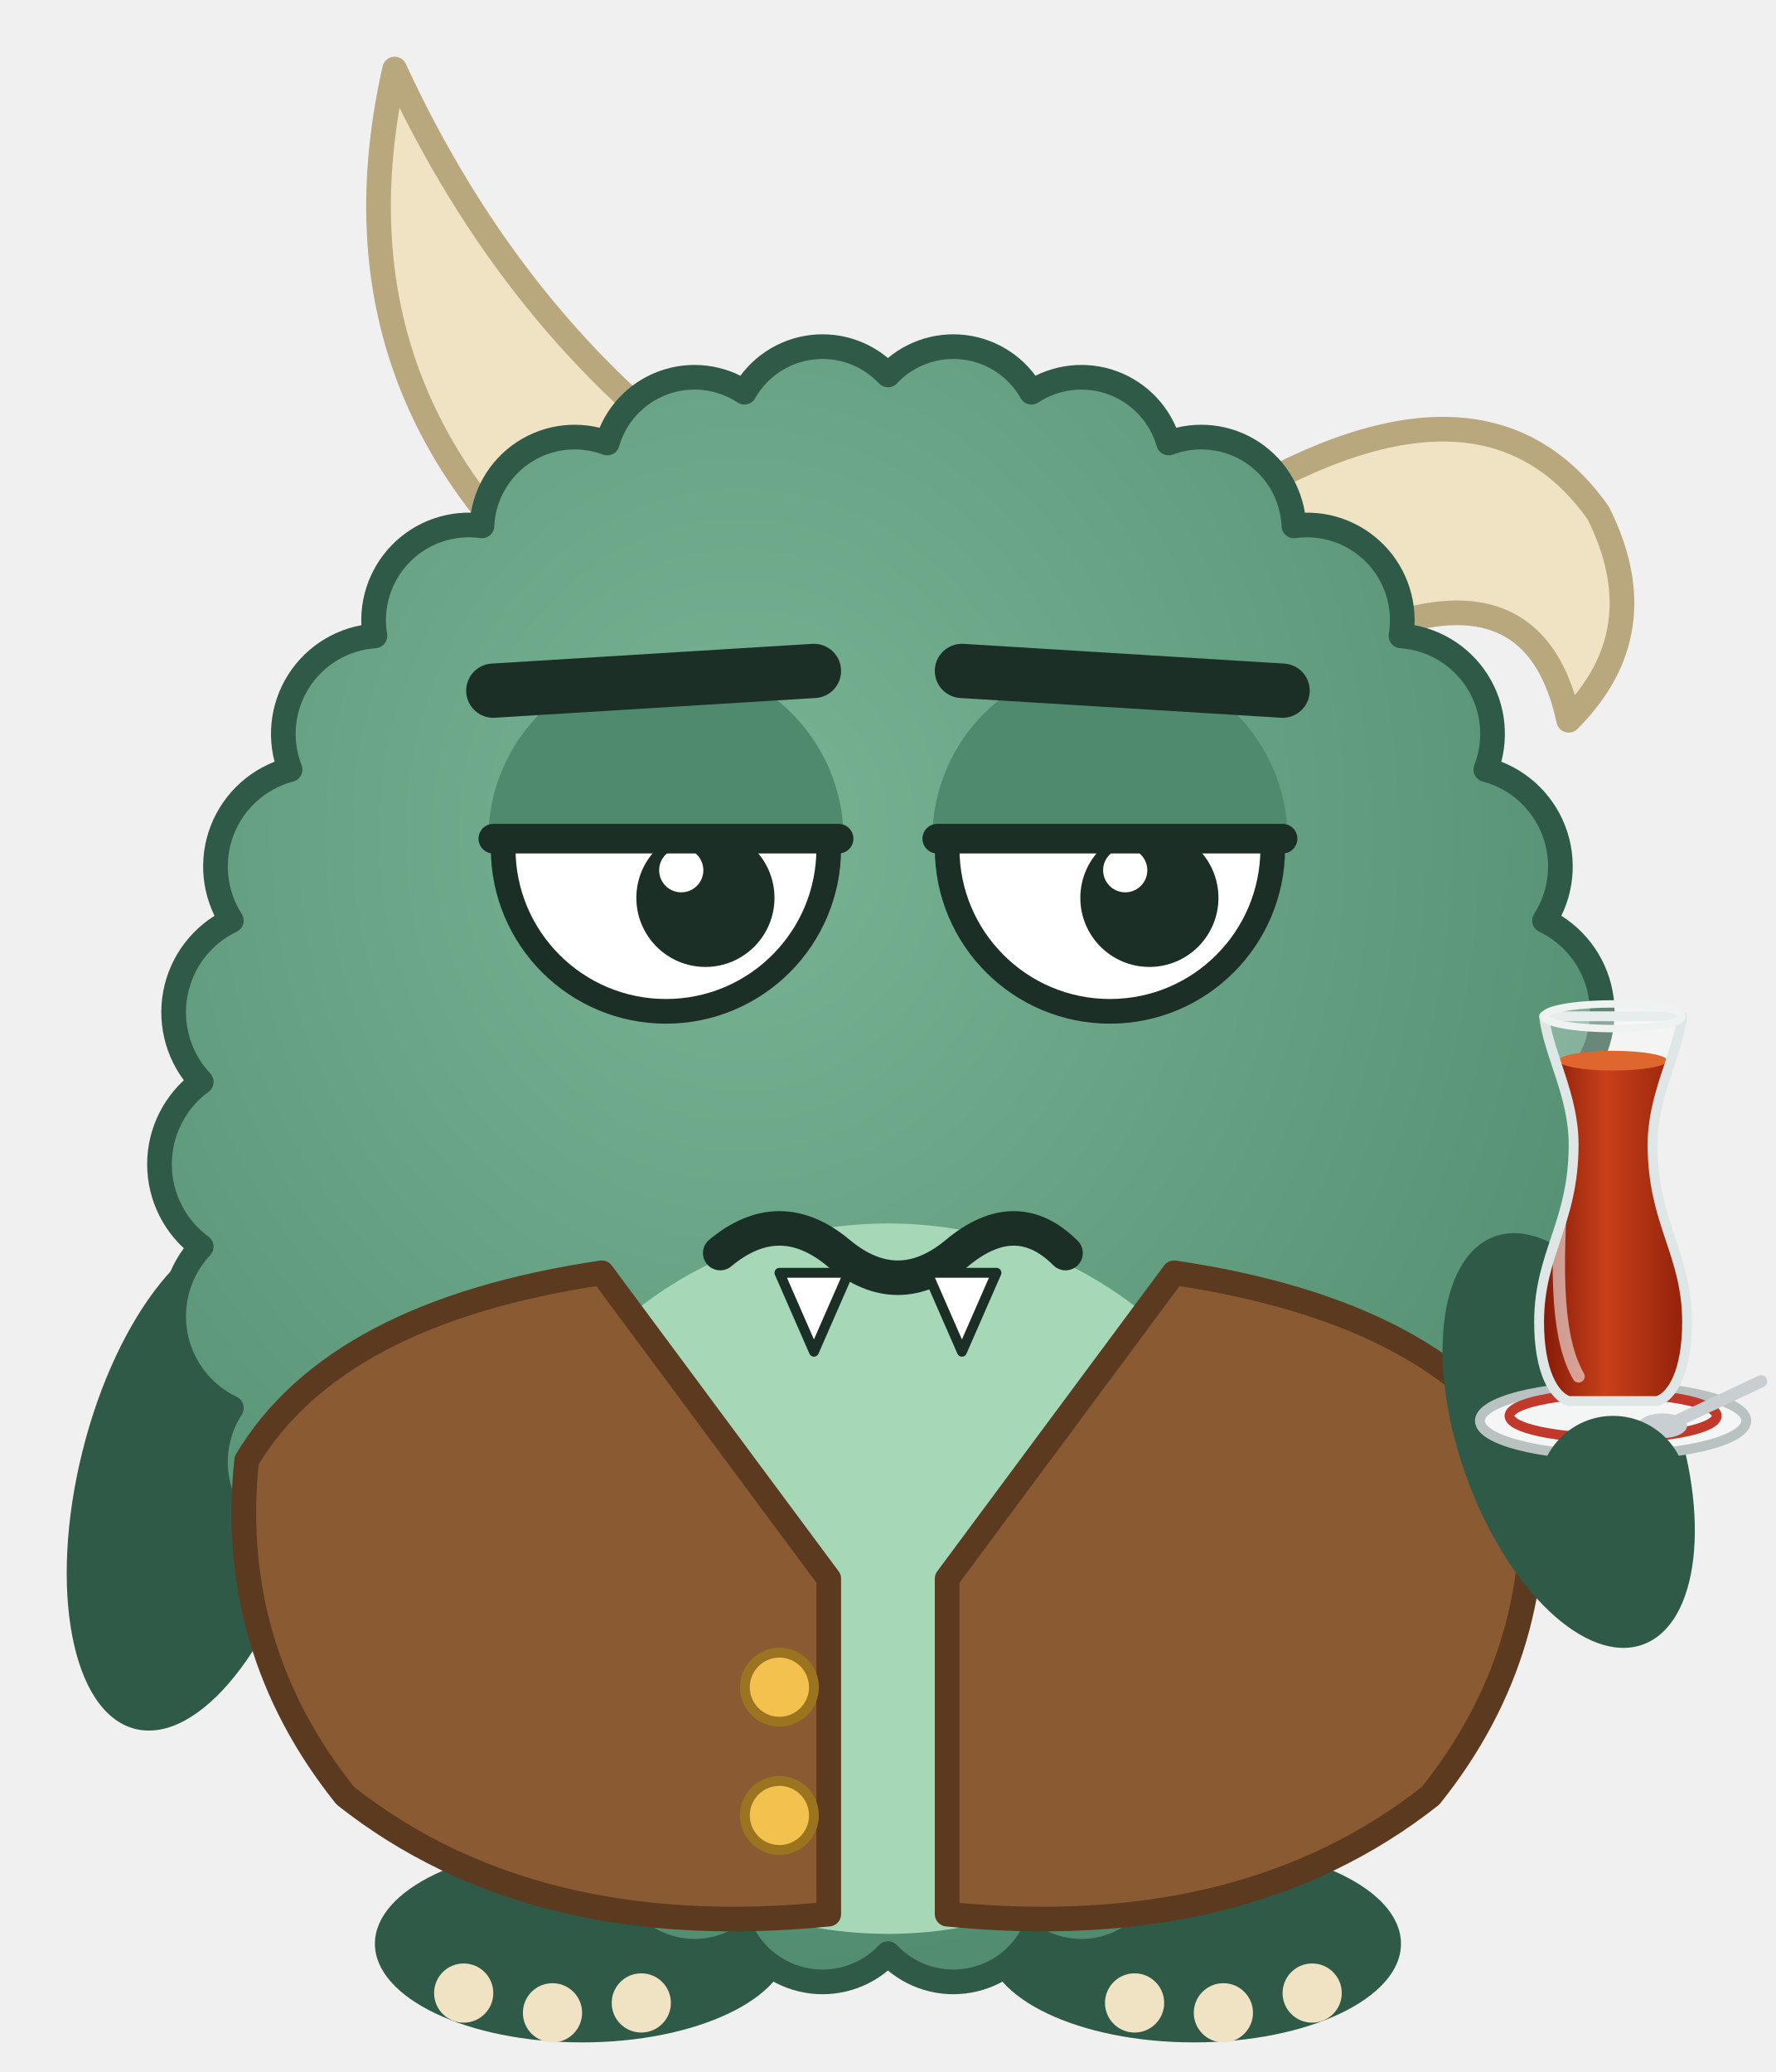
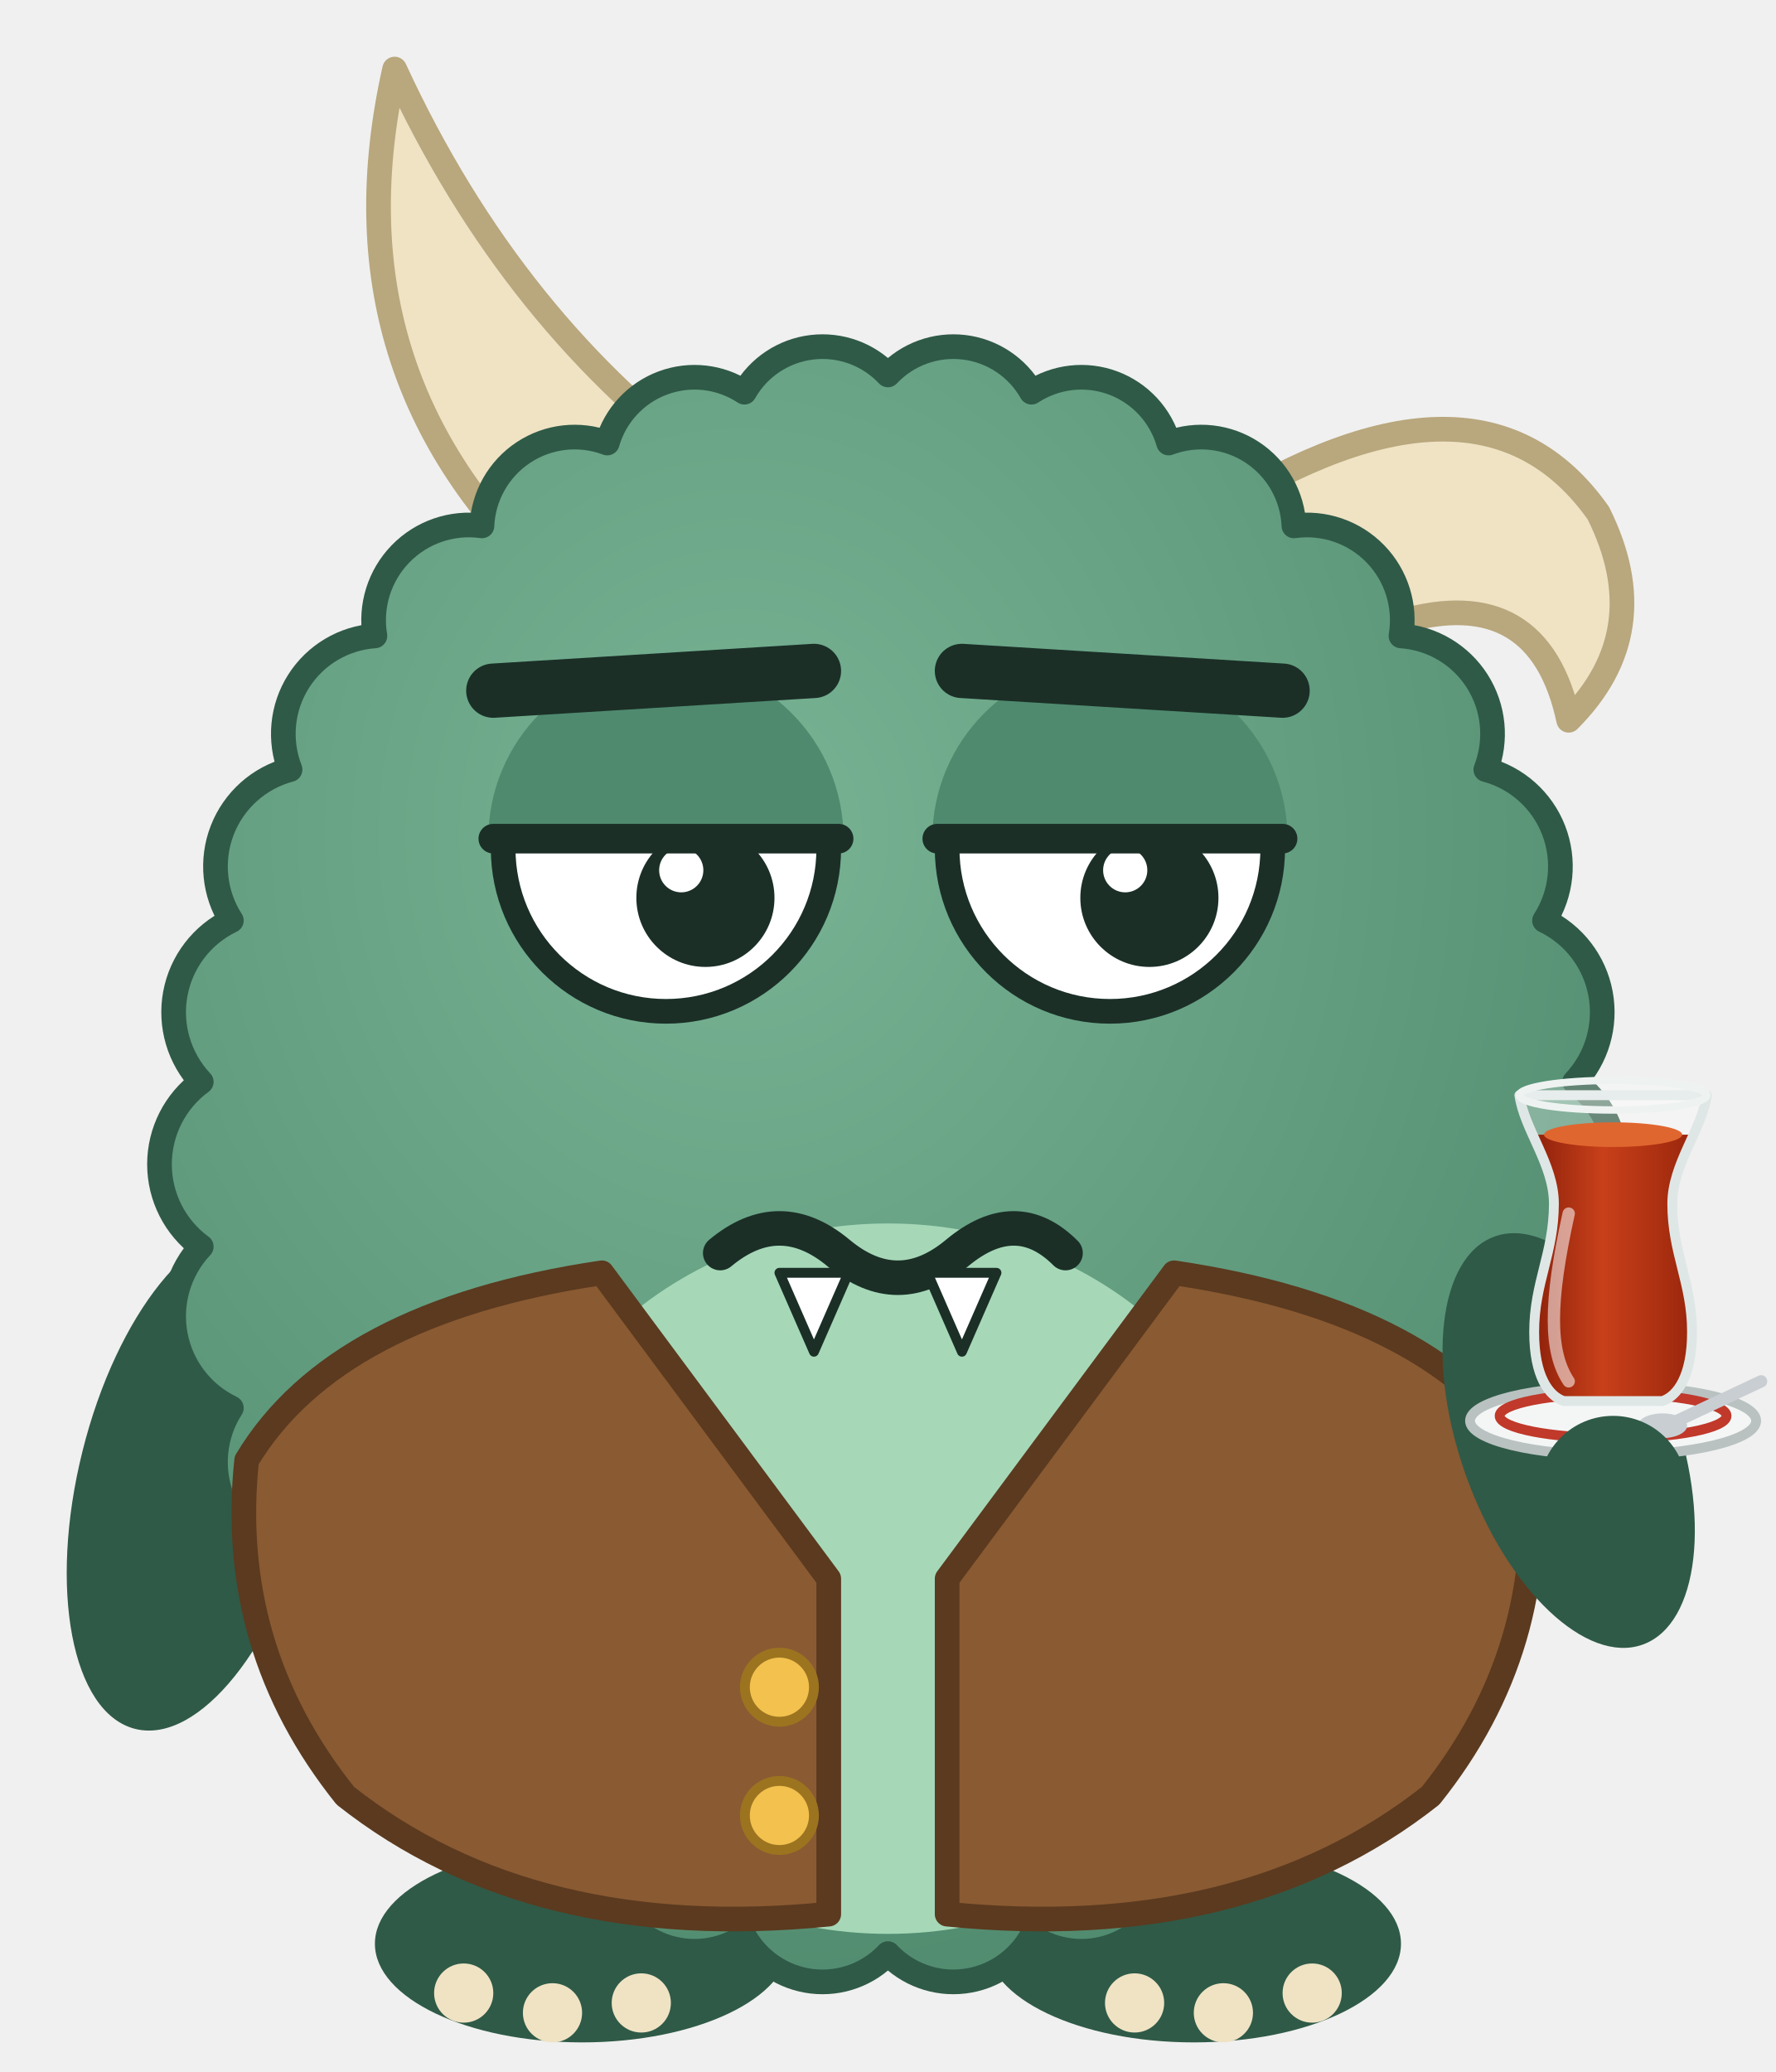
<svg xmlns="http://www.w3.org/2000/svg" viewBox="0 0 360 420" width="720" height="840">
  <defs>
    <radialGradient id="fur" cx="40%" cy="30%" r="75%">
      <stop offset="0" stop-color="#78b394" />
      <stop offset="1" stop-color="#4f8a6e" />
    </radialGradient>
  </defs>
  <path d="M 112 118 Q 66 76 80 14 Q 104 66 146 96 Z" fill="#efe3c4" stroke="#b9a77d" stroke-width="5" stroke-linejoin="round" />
  <path d="M 246 104 Q 300 70 324 104 Q 336 128 318 146 Q 312 118 284 126 Z" fill="#efe3c4" stroke="#b9a77d" stroke-width="5" stroke-linejoin="round" />
  <ellipse cx="118" cy="394" rx="42" ry="20" fill="#2f5a47" />
  <ellipse cx="242" cy="394" rx="42" ry="20" fill="#2f5a47" />
  <g fill="#efe3c4">
    <circle cx="94" cy="404" r="6" />
    <circle cx="112" cy="408" r="6" />
    <circle cx="130" cy="406" r="6" />
    <circle cx="230" cy="406" r="6" />
    <circle cx="248" cy="408" r="6" />
    <circle cx="266" cy="404" r="6" />
  </g>
  <ellipse cx="40" cy="300" rx="24" ry="52" transform="rotate(14 40 300)" fill="#2f5a47" />
  <path d="M 180.0 76.0 A 18.2 18.2 0 0 1 209.1 79.5 A 18.4 18.4 0 0 1 236.9 89.8 A 18.8 18.8 0 0 1 262.3 106.6 A 19.3 19.3 0 0 1 284.0 128.9 A 19.9 19.9 0 0 1 301.2 156.0 A 20.3 20.3 0 0 1 313.1 186.6 A 20.6 20.6 0 0 1 319.2 219.3 A 20.7 20.7 0 0 1 319.2 252.7 A 20.6 20.6 0 0 1 313.1 285.4 A 20.3 20.3 0 0 1 301.2 316.0 A 19.9 19.9 0 0 1 284.0 343.1 A 19.3 19.3 0 0 1 262.3 365.4 A 18.8 18.8 0 0 1 236.9 382.2 A 18.4 18.4 0 0 1 209.1 392.5 A 18.2 18.2 0 0 1 180.0 396.0 A 18.2 18.2 0 0 1 150.9 392.5 A 18.4 18.4 0 0 1 123.1 382.2 A 18.8 18.8 0 0 1 97.7 365.4 A 19.3 19.3 0 0 1 76.0 343.1 A 19.9 19.9 0 0 1 58.8 316.0 A 20.3 20.3 0 0 1 46.9 285.4 A 20.6 20.6 0 0 1 40.8 252.7 A 20.7 20.7 0 0 1 40.8 219.3 A 20.6 20.6 0 0 1 46.9 186.6 A 20.3 20.3 0 0 1 58.8 156.0 A 19.9 19.9 0 0 1 76.0 128.9 A 19.3 19.3 0 0 1 97.7 106.6 A 18.8 18.8 0 0 1 123.1 89.8 A 18.4 18.4 0 0 1 150.9 79.5 A 18.2 18.2 0 0 1 180.0 76.0 Z" fill="url(#fur)" stroke="#2f5a47" stroke-width="5" stroke-linejoin="round" />
  <ellipse cx="180" cy="320" rx="78" ry="72" fill="#a6d8b8" />
  <path d="M 50 296 Q 68 266 122 258 L 168 320 L 168 388 Q 108 394 70 364 Q 46 334 50 296 Z" fill="#8a5a32" stroke="#5b3a1f" stroke-width="5" stroke-linejoin="round" />
  <path d="M 310.0 296 Q 292.0 266 238.0 258 L 192.0 320 L 192.0 388 Q 252.0 394 290.0 364 Q 314.0 334 310.0 296 Z" fill="#8a5a32" stroke="#5b3a1f" stroke-width="5" stroke-linejoin="round" />
  <circle cx="158" cy="342" r="7" fill="#f2c14e" stroke="#9c7420" stroke-width="2" />
  <circle cx="158" cy="368" r="7" fill="#f2c14e" stroke="#9c7420" stroke-width="2" />
  <circle cx="135" cy="172" r="33" fill="#fff" stroke="#1b2f27" stroke-width="5" />
  <circle cx="143" cy="182" r="14" fill="#1b2f27" />
  <circle cx="138.1" cy="176.4" r="4.48" fill="#fff" />
  <path d="M 99 170 A 36 36 0 0 1 171 170 Z" fill="#4f8a6e" />
  <path d="M 100 170 L 170 170" stroke="#1b2f27" stroke-width="6" stroke-linecap="round" />
  <circle cx="225" cy="172" r="33" fill="#fff" stroke="#1b2f27" stroke-width="5" />
  <circle cx="233" cy="182" r="14" fill="#1b2f27" />
  <circle cx="228.1" cy="176.4" r="4.48" fill="#fff" />
  <path d="M 189 170 A 36 36 0 0 1 261 170 Z" fill="#4f8a6e" />
  <path d="M 190 170 L 260 170" stroke="#1b2f27" stroke-width="6" stroke-linecap="round" />
  <path d="M 100 140 L 165 136" fill="none" stroke="#1b2f27" stroke-width="11" stroke-linecap="round" />
  <path d="M 195 136 L 260 140" fill="none" stroke="#1b2f27" stroke-width="11" stroke-linecap="round" />
  <path d="M 146 254 Q 158 244 170 254 Q 182 264 194 254 Q 206 244 216 254" fill="none" stroke="#1b2f27" stroke-width="7" stroke-linecap="round" />
  <path d="M 158 258 L 165 274 L 172 258 Z M 188 258 L 195 274 L 202 258 Z" fill="#fff" stroke="#1b2f27" stroke-width="2" stroke-linejoin="round" />
  <ellipse cx="318" cy="292" rx="22" ry="44" transform="rotate(-20 318 292)" fill="#2f5a47" />
  <defs>
    <clipPath id="glass">
-       <path d="M 313 206 C 314 214 319 222 319 232     C 319 248 312 254 312 268 C 312 278 315 283 318 284     L 336 284 C 339 283 342 278 342 268     C 342 254 335 248 335 232 C 335 222 340 214 341 206 Z" />
+       <path d="M 308 222 C 309 229 315 236 315 244     C 315 254 311 260 311 270 C 311 279 314 283 317 284     L 337 284 C 340 283 343 279 343 270     C 343 260 339 254 339 244 C 339 236 345 229 346 222 Z" />
    </clipPath>
    <linearGradient id="tea" x1="0" y1="0" x2="1" y2="0">
      <stop offset="0" stop-color="#7a1606" />
      <stop offset=".45" stop-color="#c8401a" />
      <stop offset="1" stop-color="#8e1f08" />
    </linearGradient>
  </defs>
-   <ellipse cx="327" cy="288" rx="27" ry="7" fill="#f4f6f6" stroke="#b9c2c1" stroke-width="2" />
-   <ellipse cx="327" cy="287" rx="21" ry="4.5" fill="none" stroke="#c0392b" stroke-width="2" />
+   <ellipse cx="327" cy="288" rx="29" ry="7" fill="#f4f6f6" stroke="#b9c2c1" stroke-width="2" />
+   <ellipse cx="327" cy="287" rx="23" ry="4.5" fill="none" stroke="#c0392b" stroke-width="2" />
  <path d="M 340 288 L 357 280" stroke="#c9ced3" stroke-width="2.5" stroke-linecap="round" />
  <ellipse cx="337" cy="289" rx="5" ry="2.5" fill="#c9ced3" />
  <g clip-path="url(#glass)">
-     <rect x="311" y="206" width="32" height="78" fill="#ffffff" opacity=".28" />
-     <rect x="311" y="215" width="32" height="78" fill="url(#tea)" />
-     <ellipse cx="327" cy="215" rx="11" ry="2" fill="#e0662f" />
-     <path d="M 317 236 C 315 260 316 272 320 279" fill="none" stroke="#fff" stroke-width="2.5" stroke-linecap="round" opacity=".55" />
+     <rect x="306" y="222" width="42" height="62" fill="#ffffff" opacity=".28" />
+     <rect x="306" y="230" width="42" height="62" fill="url(#tea)" />
+     <ellipse cx="327" cy="230" rx="14" ry="2.5" fill="#e0662f" />
+     <path d="M 318 246 C 314 264 314 274 318 280" fill="none" stroke="#fff" stroke-width="2.5" stroke-linecap="round" opacity=".55" />
  </g>
-   <path d="M 313 206 C 314 214 319 222 319 232     C 319 248 312 254 312 268 C 312 278 315 283 318 284     L 336 284 C 339 283 342 278 342 268     C 342 254 335 248 335 232 C 335 222 340 214 341 206 Z" fill="none" stroke="#dfe7e6" stroke-width="2" stroke-linejoin="round" />
-   <ellipse cx="327" cy="206" rx="14" ry="2.5" fill="#ffffff" fill-opacity=".25" stroke="#eef3f2" stroke-width="1.5" />
+   <path d="M 308 222 C 309 229 315 236 315 244     C 315 254 311 260 311 270 C 311 279 314 283 317 284     L 337 284 C 340 283 343 279 343 270     C 343 260 339 254 339 244 C 339 236 345 229 346 222 Z" fill="none" stroke="#dfe7e6" stroke-width="2" stroke-linejoin="round" />
+   <ellipse cx="327" cy="222" rx="19" ry="3" fill="#ffffff" fill-opacity=".25" stroke="#eef3f2" stroke-width="1.5" />
  <circle cx="327" cy="302" r="15" fill="#2f5a47" />
</svg>
